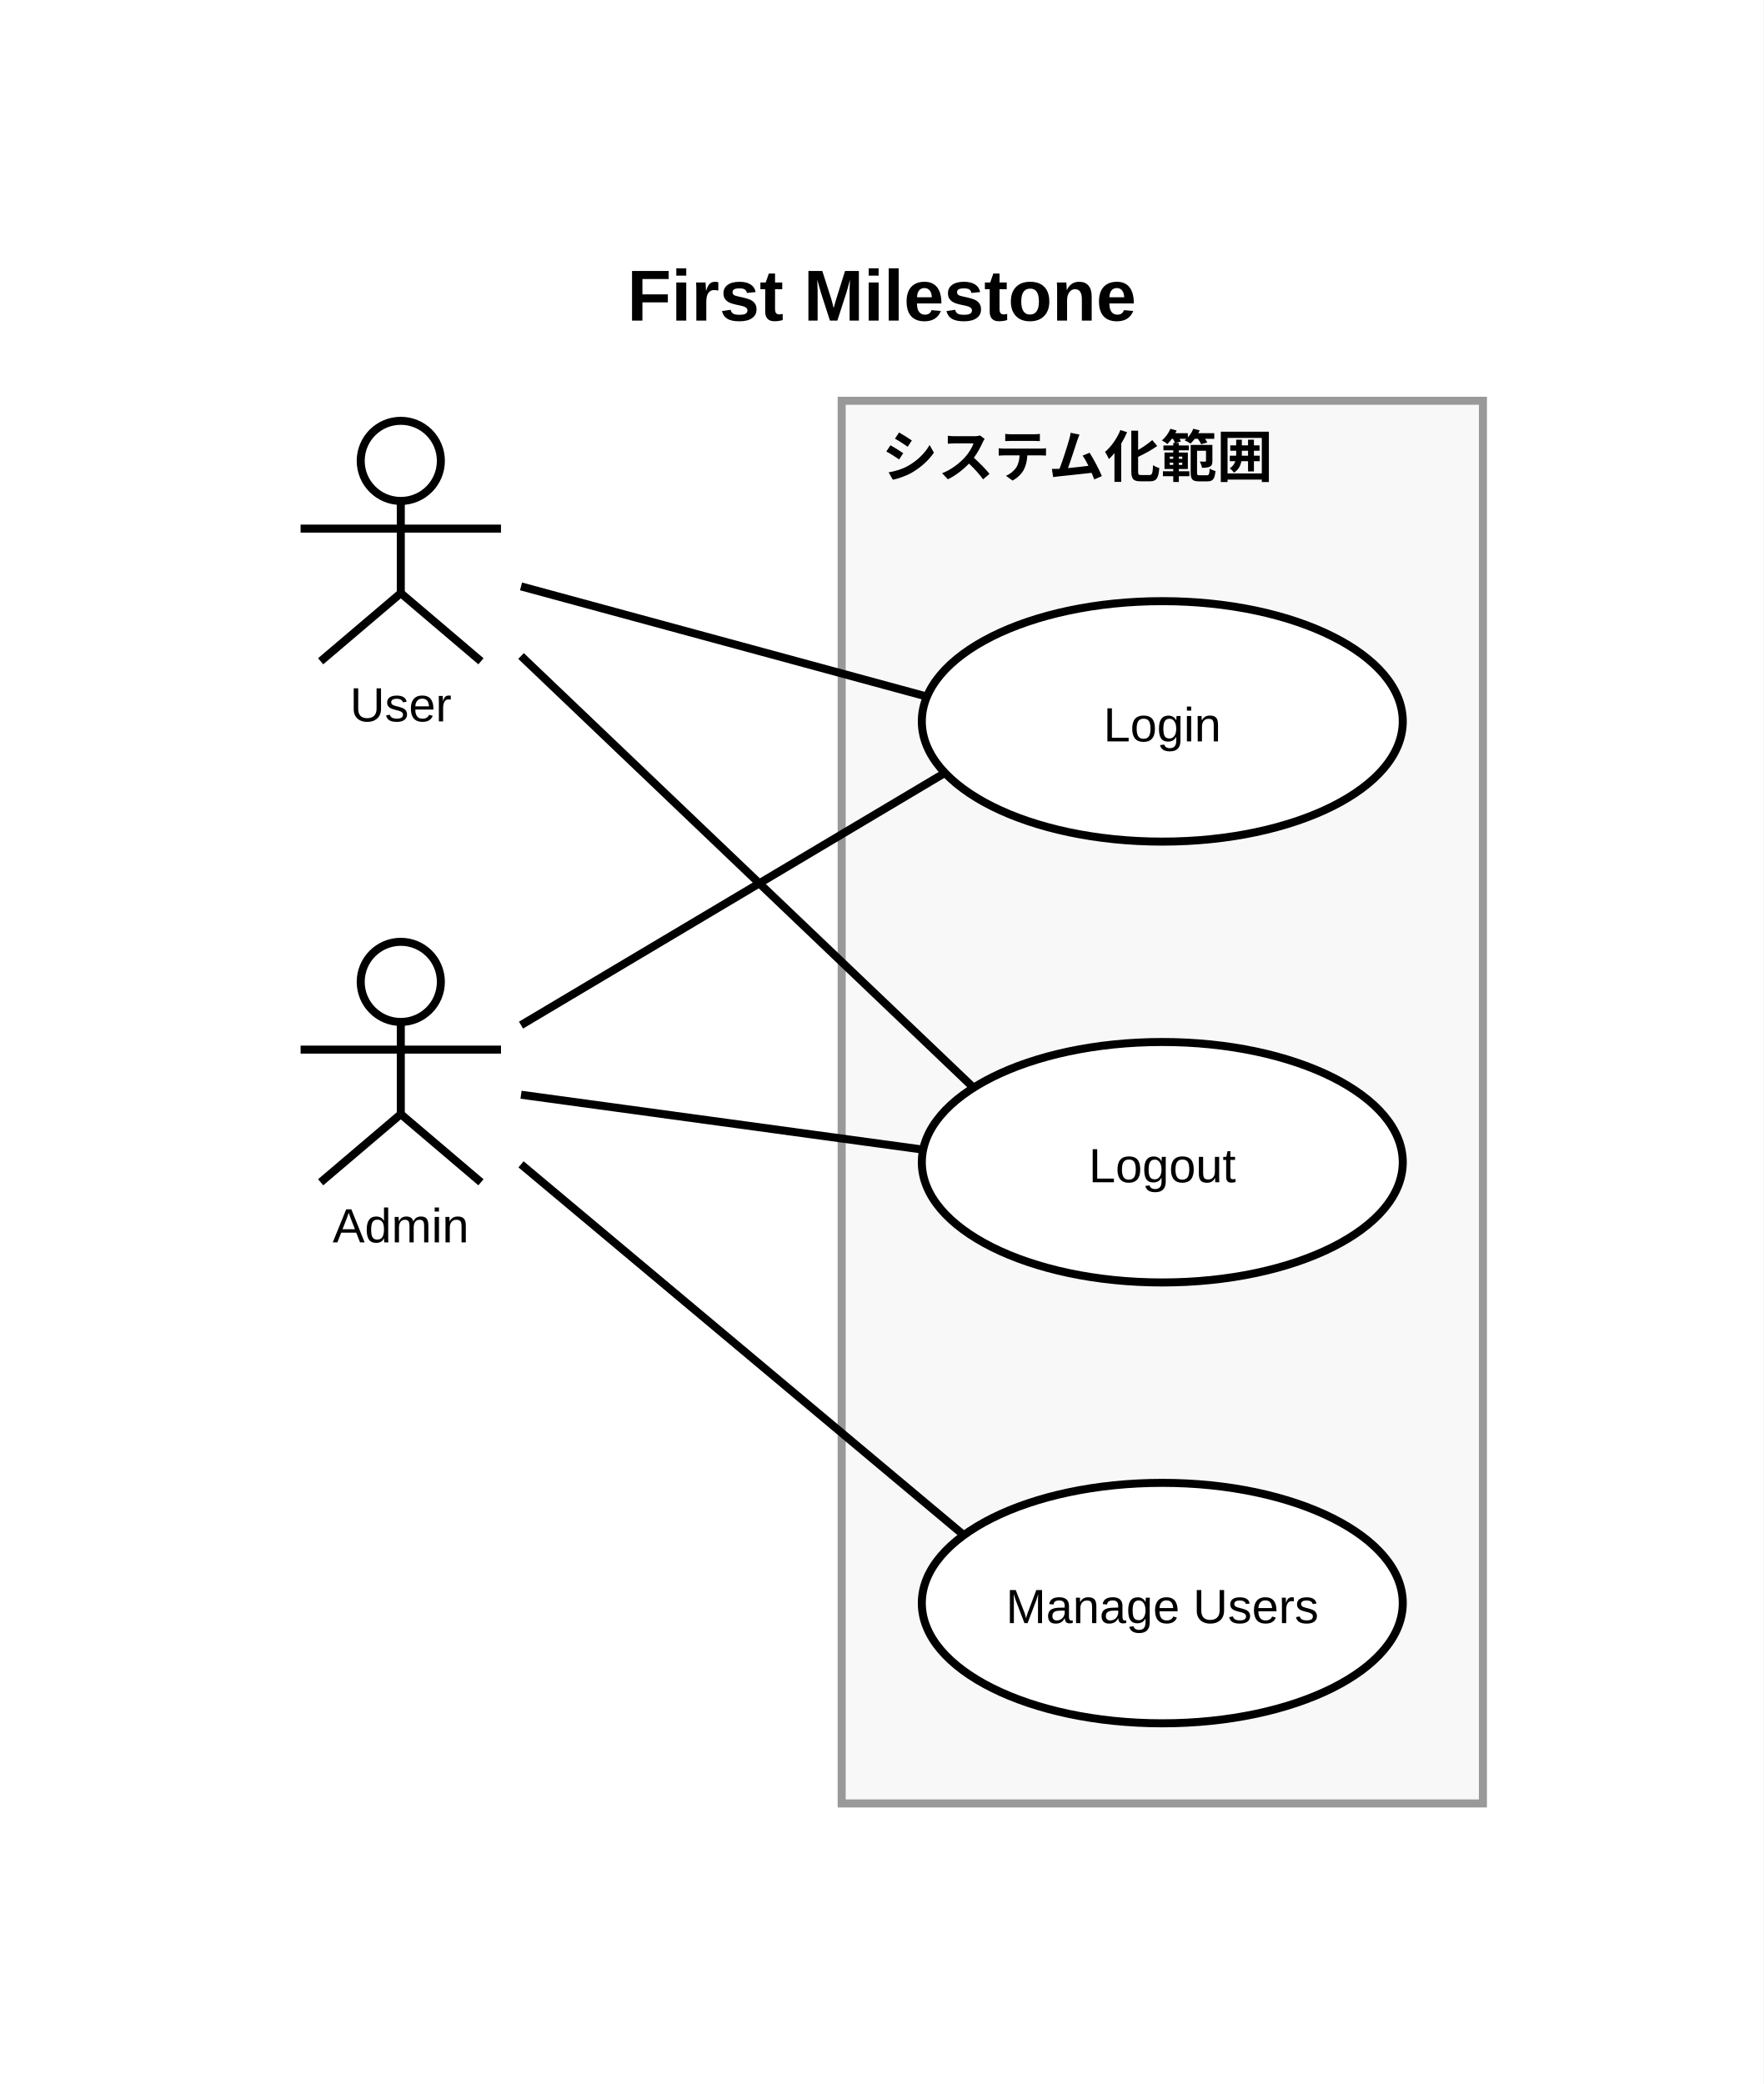
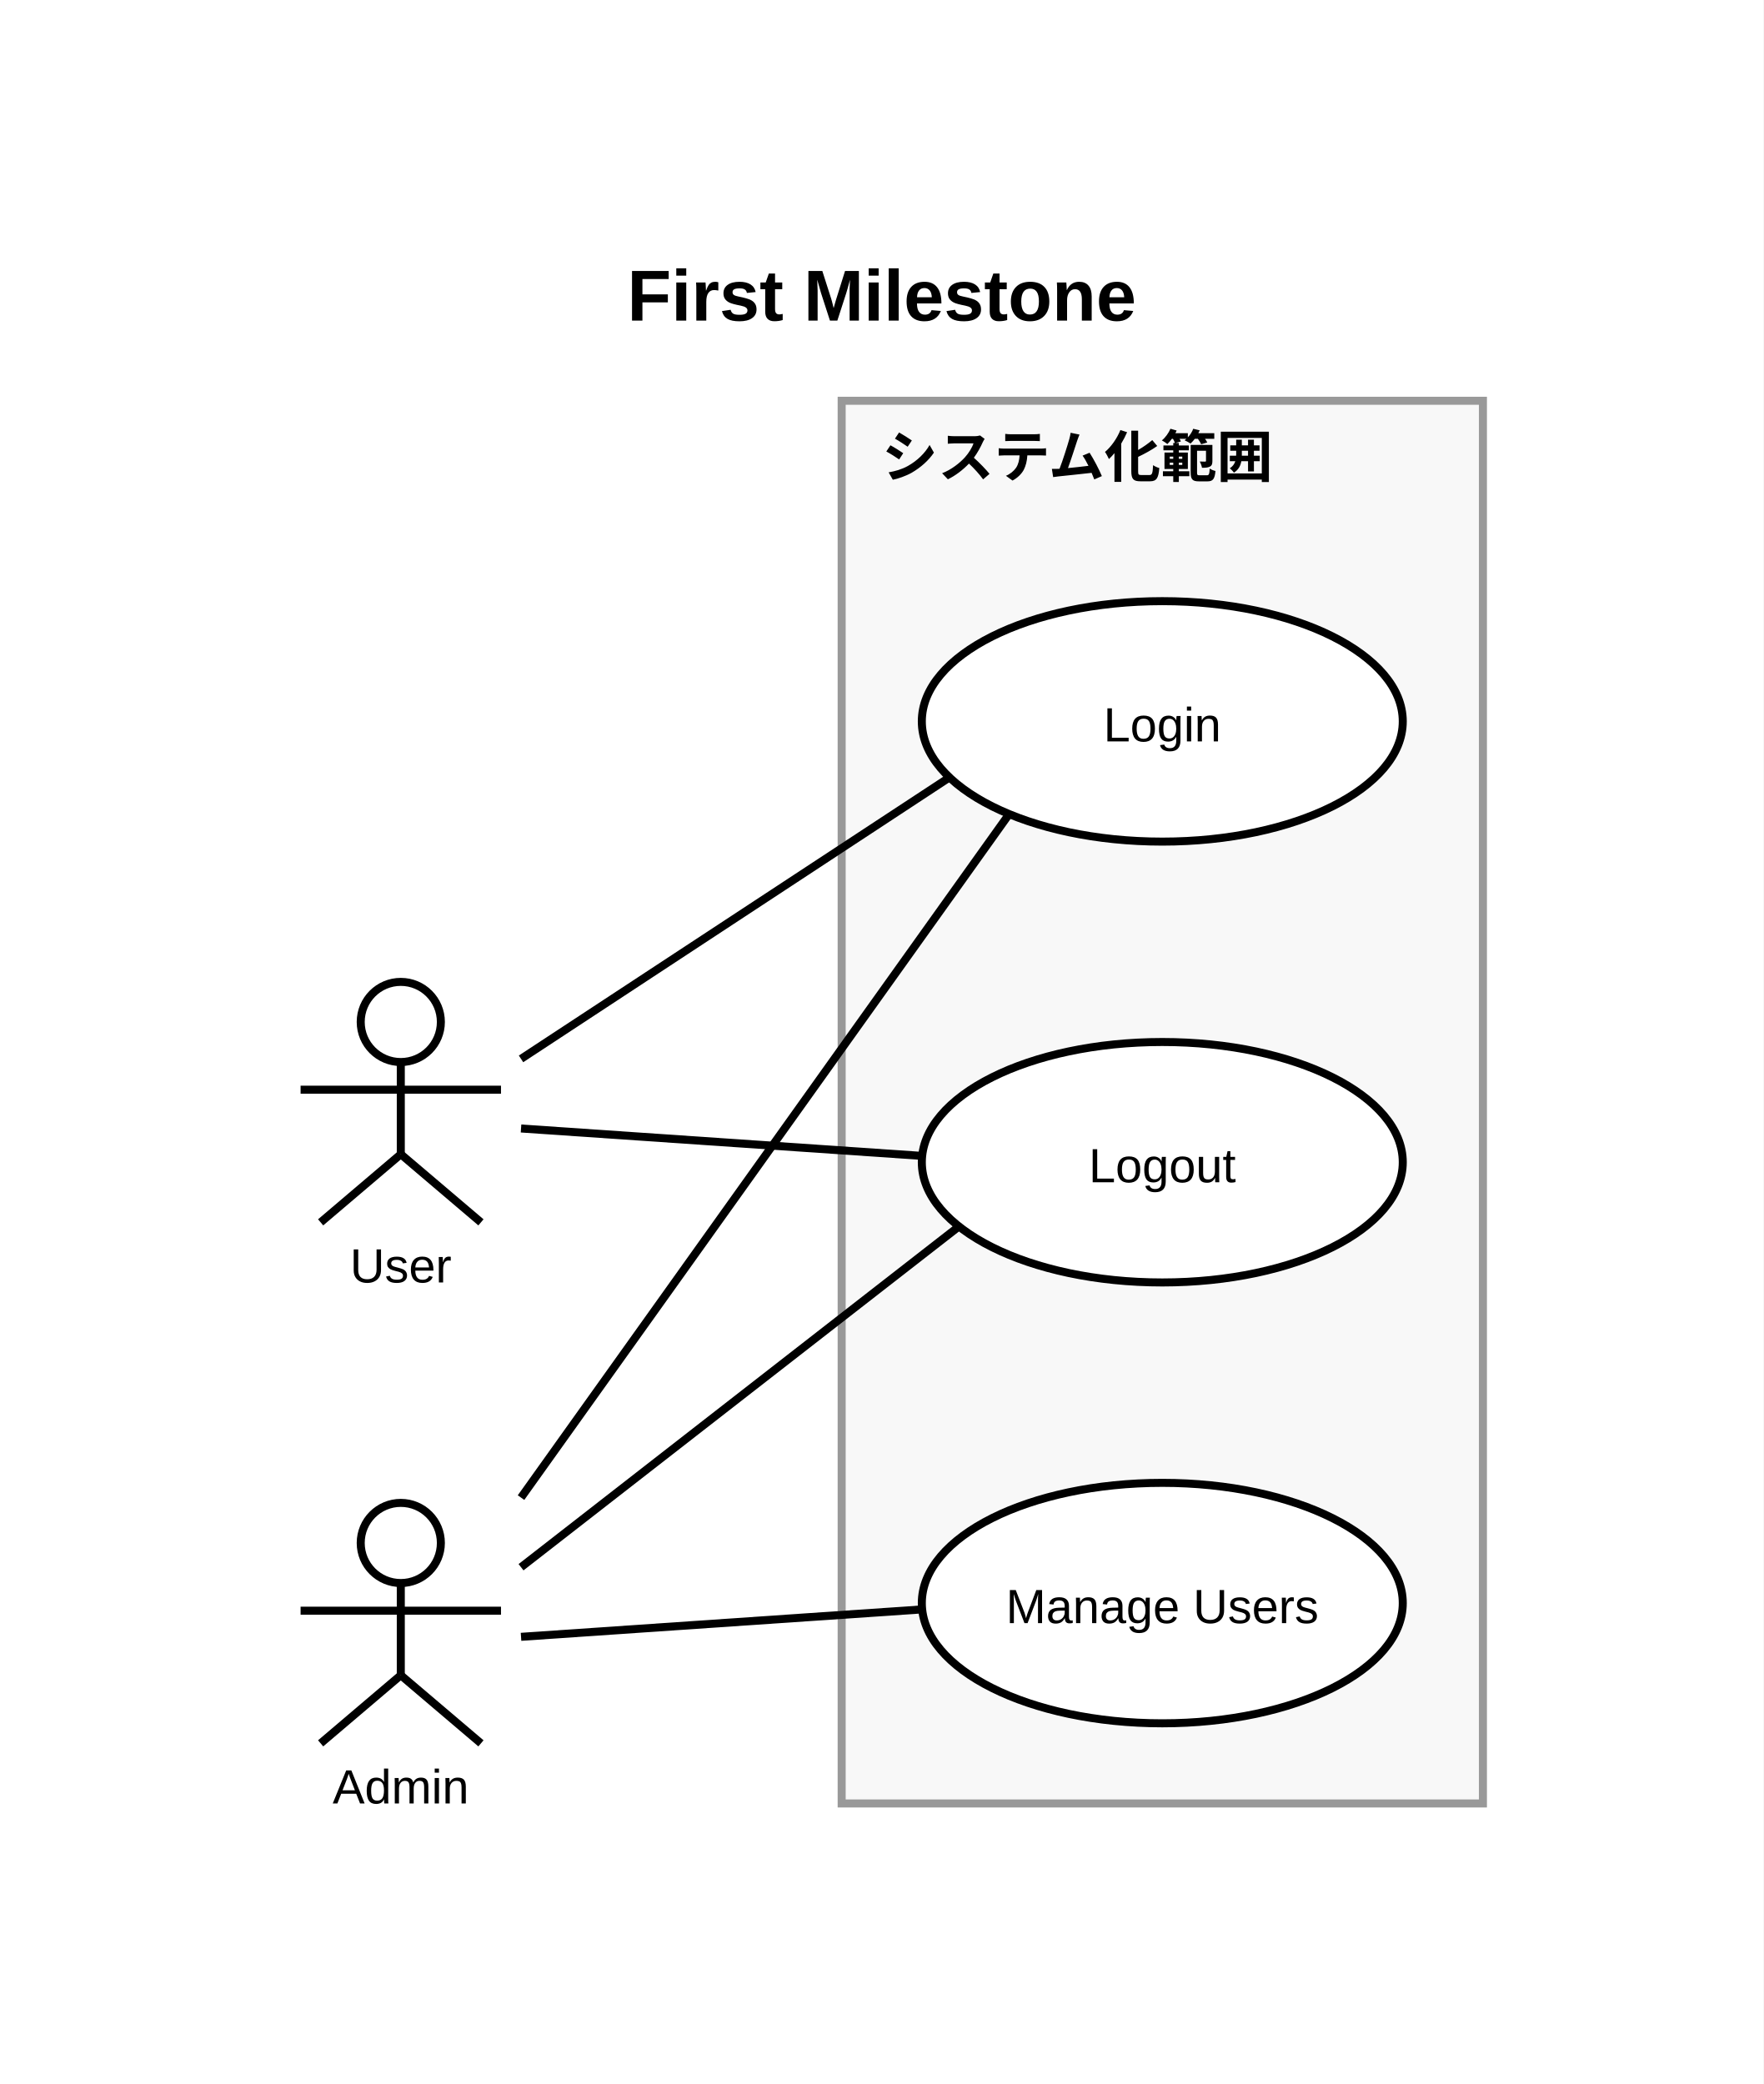
<svg xmlns="http://www.w3.org/2000/svg" width="440" height="520" viewBox="0 0 440 520">
  <rect width="100%" height="100%" fill="white" />
-   <g id="systemBoundary_5">
+   <g id="uml:systemBoundary-5">
    <rect x="210" y="100" width="160" height="350" fill="#f8f8f8" stroke="#999" stroke-width="2" />
    <text x="220" y="119" font-size="14" font-family="Arial" font-weight="bold" fill="black">
          システム化範囲
        </text>
  </g>
  <g id="__diagram__">
    <text x="220" y="80" text-anchor="middle" font-size="18" font-weight="bold" font-family="Arial" fill="black">
          First Milestone
        </text>
  </g>
-   <g id="actor_0">
-     <circle cx="100" cy="115" r="10" fill="none" stroke="black" stroke-width="2" />
-     <line x1="100" y1="125" x2="100" y2="148" stroke="black" stroke-width="2" />
-     <line x1="75" y1="131.9" x2="125" y2="131.9" stroke="black" stroke-width="2" />
-     <line x1="100" y1="148" x2="80" y2="165" stroke="black" stroke-width="2" />
-     <line x1="100" y1="148" x2="120" y2="165" stroke="black" stroke-width="2" />
-     <text x="100" y="180" text-anchor="middle" font-size="12" font-family="Arial" fill="black">
+   <g id="uml:actor-0">
+     <circle cx="100" cy="255" r="10" fill="none" stroke="black" stroke-width="2" />
+     <line x1="100" y1="265" x2="100" y2="288" stroke="black" stroke-width="2" />
+     <line x1="75" y1="271.9" x2="125" y2="271.9" stroke="black" stroke-width="2" />
+     <line x1="100" y1="288" x2="80" y2="305" stroke="black" stroke-width="2" />
+     <line x1="100" y1="288" x2="120" y2="305" stroke="black" stroke-width="2" />
+     <text x="100" y="320" text-anchor="middle" font-size="12" font-family="Arial" fill="black">
          User
        </text>
  </g>
-   <g id="actor_1">
-     <circle cx="100" cy="245" r="10" fill="none" stroke="black" stroke-width="2" />
-     <line x1="100" y1="255" x2="100" y2="278" stroke="black" stroke-width="2" />
-     <line x1="75" y1="261.9" x2="125" y2="261.9" stroke="black" stroke-width="2" />
-     <line x1="100" y1="278" x2="80" y2="295" stroke="black" stroke-width="2" />
-     <line x1="100" y1="278" x2="120" y2="295" stroke="black" stroke-width="2" />
-     <text x="100" y="310" text-anchor="middle" font-size="12" font-family="Arial" fill="black">
+   <g id="uml:actor-1">
+     <circle cx="100" cy="385" r="10" fill="none" stroke="black" stroke-width="2" />
+     <line x1="100" y1="395" x2="100" y2="418" stroke="black" stroke-width="2" />
+     <line x1="75" y1="401.9" x2="125" y2="401.9" stroke="black" stroke-width="2" />
+     <line x1="100" y1="418" x2="80" y2="435" stroke="black" stroke-width="2" />
+     <line x1="100" y1="418" x2="120" y2="435" stroke="black" stroke-width="2" />
+     <text x="100" y="450" text-anchor="middle" font-size="12" font-family="Arial" fill="black">
          Admin
        </text>
  </g>
-   <line x1="130" y1="146.316" x2="231.287" y2="173.82" stroke="black" stroke-width="2" />
-   <line x1="130" y1="163.684" x2="242.907" y2="271.411" stroke="black" stroke-width="2" />
-   <line x1="130" y1="255.789" x2="235.776" y2="192.843" stroke="black" stroke-width="2" />
-   <line x1="130" y1="273.158" x2="230.33" y2="286.859" stroke="black" stroke-width="2" />
-   <line x1="130" y1="290.526" x2="240.482" y2="383.059" stroke="black" stroke-width="2" />
-   <g id="usecase_2">
+   <line x1="130" y1="264.211" x2="236.905" y2="193.972" stroke="black" stroke-width="2" />
+   <line x1="130" y1="281.579" x2="230.083" y2="288.423" stroke="black" stroke-width="2" />
+   <line x1="130" y1="373.684" x2="251.787" y2="203.129" stroke="black" stroke-width="2" />
+   <line x1="130" y1="391.053" x2="239.271" y2="306.02" stroke="black" stroke-width="2" />
+   <line x1="130" y1="408.421" x2="230.083" y2="401.577" stroke="black" stroke-width="2" />
+   <g id="uml:usecase-2">
    <ellipse cx="290" cy="180" rx="60" ry="30" fill="white" stroke="black" stroke-width="2" />
    <text x="290" y="185" text-anchor="middle" font-size="12" font-family="Arial" fill="black">
          Login
        </text>
  </g>
-   <g id="usecase_3">
+   <g id="uml:usecase-3">
    <ellipse cx="290" cy="290" rx="60" ry="30" fill="white" stroke="black" stroke-width="2" />
    <text x="290" y="295" text-anchor="middle" font-size="12" font-family="Arial" fill="black">
          Logout
        </text>
  </g>
-   <g id="usecase_4">
+   <g id="uml:usecase-4">
    <ellipse cx="290" cy="400" rx="60" ry="30" fill="white" stroke="black" stroke-width="2" />
    <text x="290" y="405" text-anchor="middle" font-size="12" font-family="Arial" fill="black">
          Manage Users
        </text>
  </g>
</svg>
